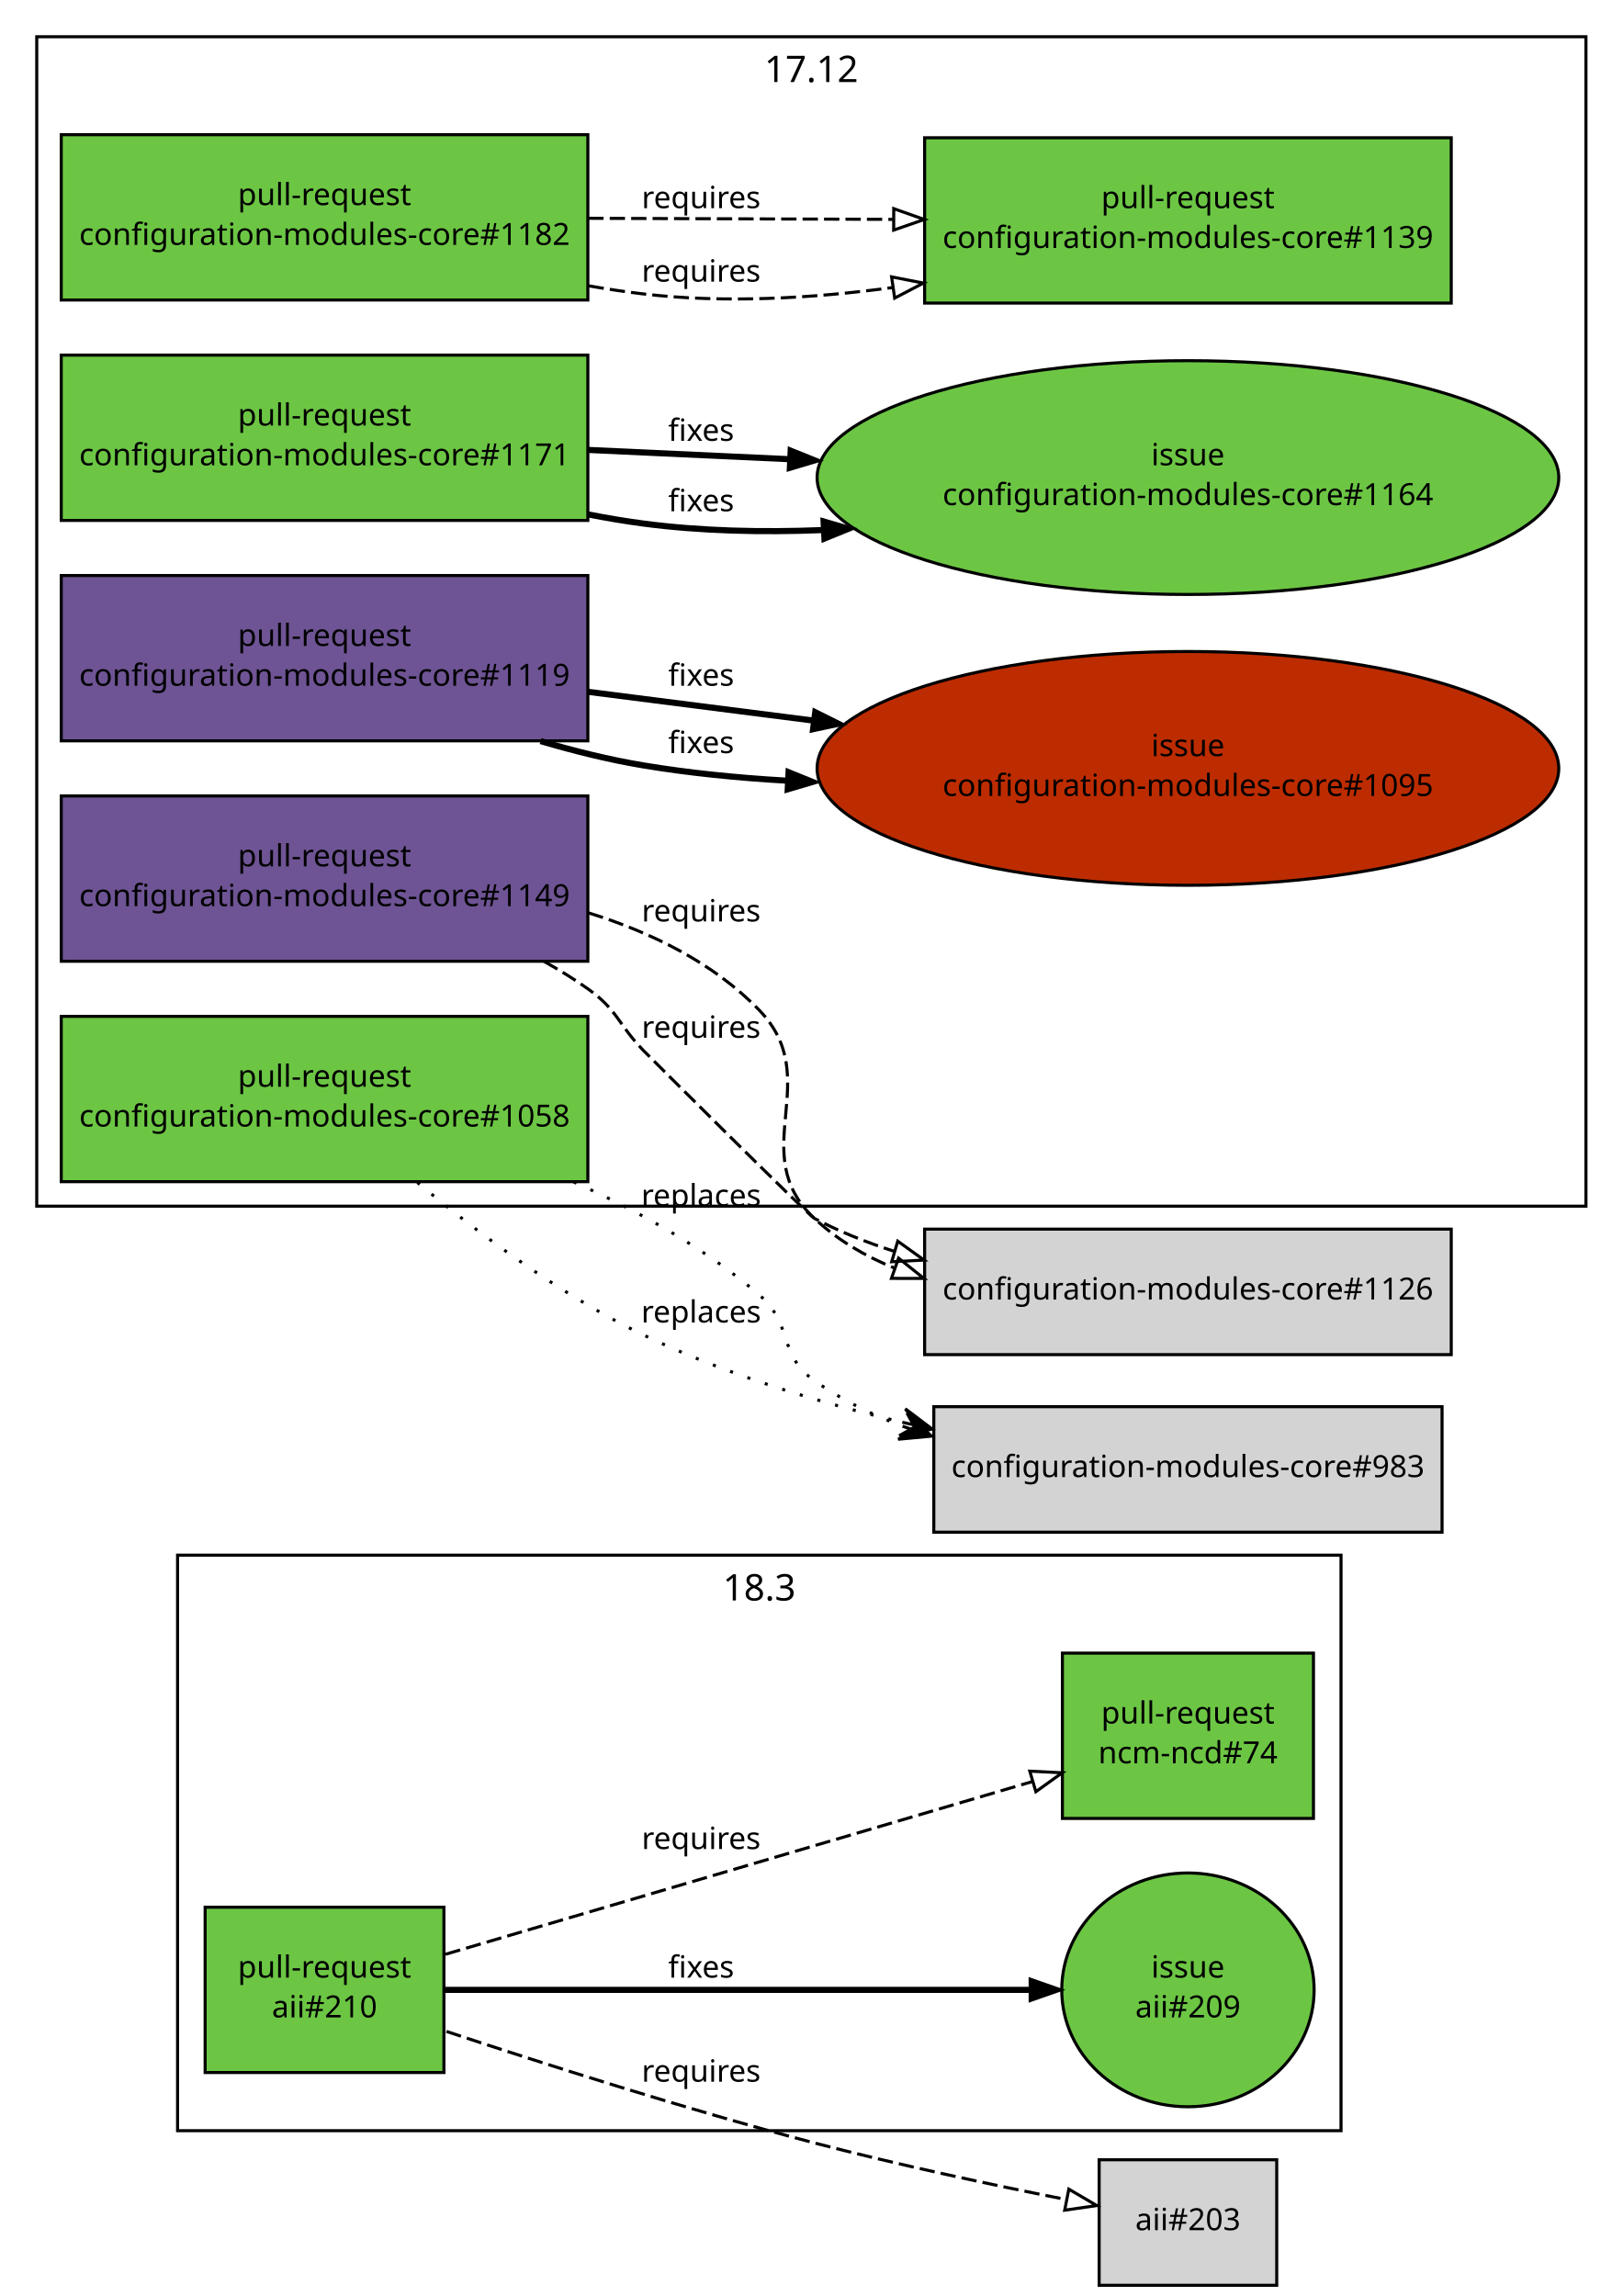
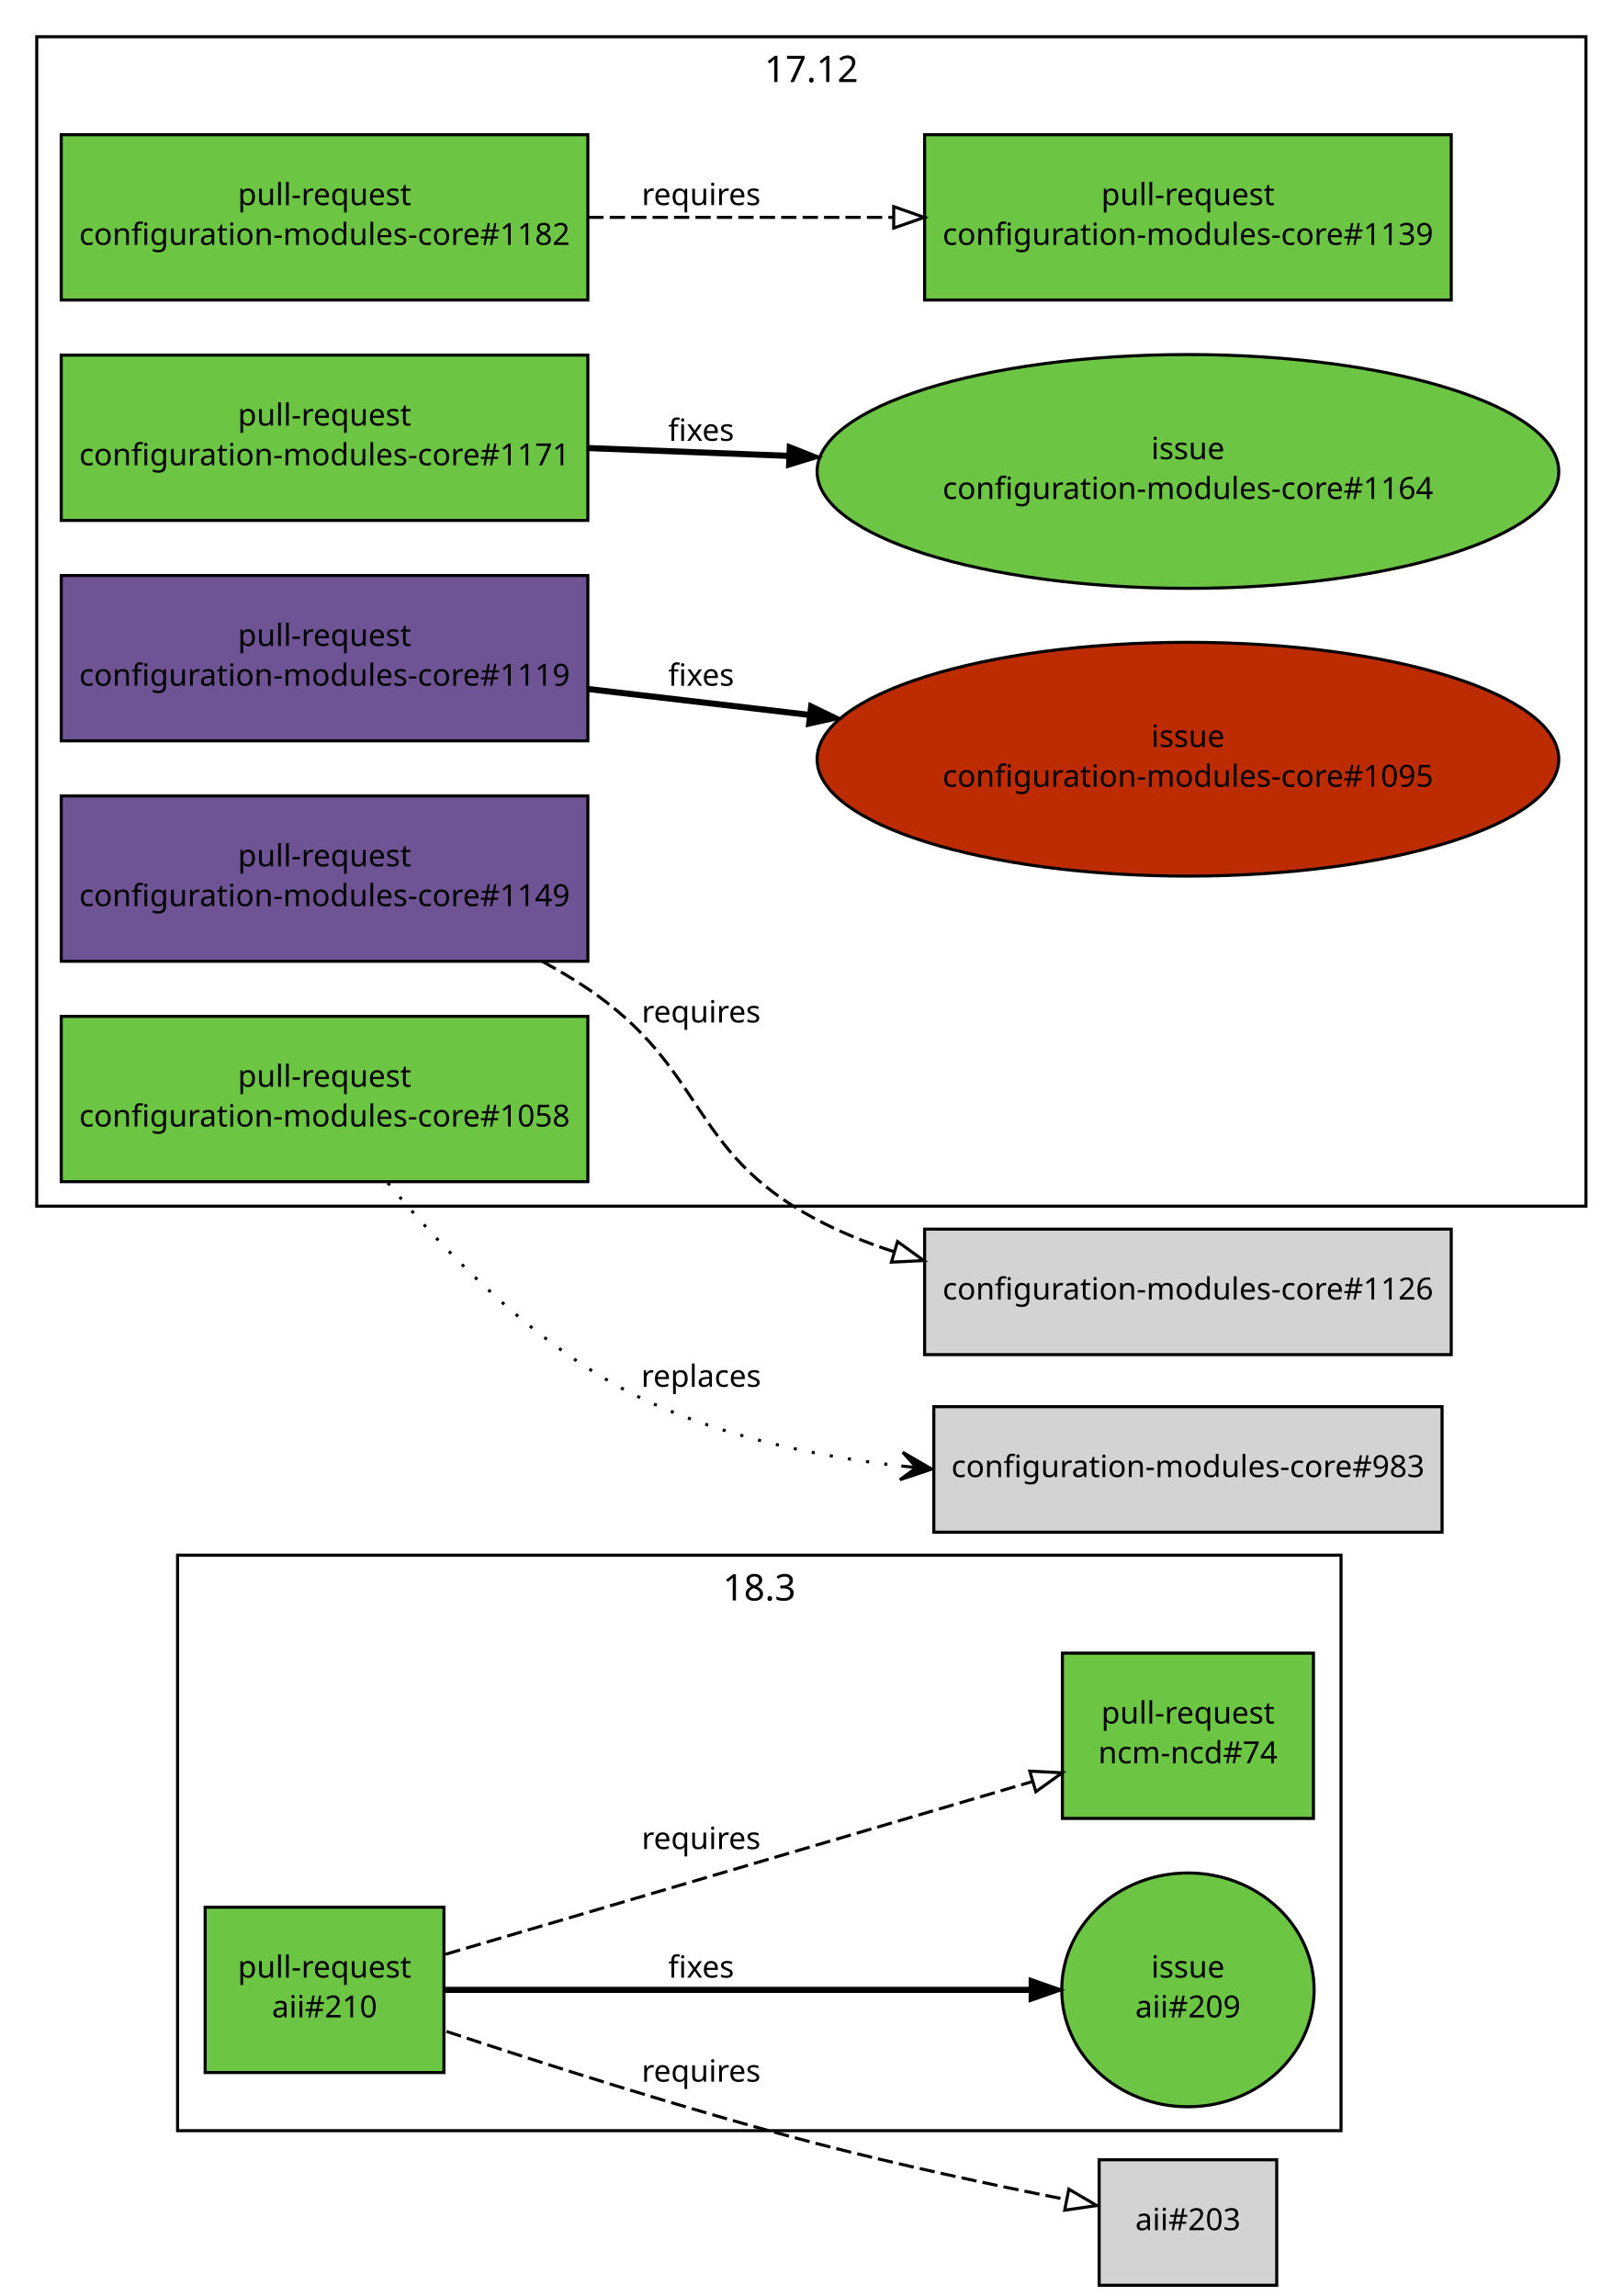
<svg xmlns="http://www.w3.org/2000/svg" xmlns:xlink="http://www.w3.org/1999/xlink" width="530pt" height="750pt" viewBox="0.00 0.00 530.00 750.00">
  <g id="graph1" class="graph" transform="scale(1 1) rotate(0) translate(4 746)">
    <polygon fill="white" stroke="white" points="-4,5 -4,-746 527,-746 527,5 -4,5" />
    <g id="graph3" class="cluster">
      <polygon fill="none" stroke="black" points="54,-50 54,-238 434,-238 434,-50 54,-50" />
      <text text-anchor="middle" x="244" y="-223.2" font-family="Sans" font-size="12.00">18.3</text>
    </g>
    <g id="graph4" class="cluster">
      <polygon fill="none" stroke="black" points="8,-352 8,-734 514,-734 514,-352 8,-352" />
      <text text-anchor="middle" x="261" y="-719.2" font-family="Sans" font-size="12.00">17.12</text>
    </g>
    <g id="node1" class="node">
      <a xlink:href="https://github.com/quattor/aii/pull/210" xlink:title="Shellfe: support active config for plugins" target="_parent">
        <polygon fill="#6cc644" stroke="black" points="141,-123 63,-123 63,-69 141,-69 141,-123" />
        <text text-anchor="middle" x="102" y="-100" font-family="Sans" font-size="10.00">pull-request</text>
        <text text-anchor="middle" x="102" y="-87" font-family="Sans" font-size="10.00">aii#210</text>
      </a>
    </g>
    <g id="node3" class="node">
      <a xlink:href="https://github.com/quattor/aii/issues/209" xlink:title="support ACTIVE_CONFIG" target="_parent">
        <ellipse fill="#6cc644" stroke="black" cx="384" cy="-96" rx="41.217" ry="38.184" />
        <text text-anchor="middle" x="384" y="-100" font-family="Sans" font-size="10.00">issue</text>
        <text text-anchor="middle" x="384" y="-87" font-family="Sans" font-size="10.00">aii#209</text>
      </a>
    </g>
    <g id="edge2" class="edge">
      <path fill="none" stroke="black" stroke-width="2" d="M141.508,-96C191.35,-96 277.184,-96 332.226,-96" />
      <polygon fill="black" stroke="black" points="332.467,-99.5 342.467,-96 332.467,-92.5 332.467,-99.5" />
      <text text-anchor="middle" x="225" y="-100" font-family="Sans" font-size="10.00">fixes</text>
    </g>
    <g id="node5" class="node">
      <a xlink:href="https://github.com/quattor/ncm-ncd/pull/74" xlink:title="Set the current active config as an attribute to the component" target="_parent">
        <polygon fill="#6cc644" stroke="black" points="425,-206 343,-206 343,-152 425,-152 425,-206" />
        <text text-anchor="middle" x="384" y="-183" font-family="Sans" font-size="10.00">pull-request</text>
        <text text-anchor="middle" x="384" y="-170" font-family="Sans" font-size="10.00">ncm-ncd#74</text>
      </a>
    </g>
    <g id="edge4" class="edge">
      <path fill="none" stroke="black" stroke-dasharray="5,2" d="M141.508,-107.628C191.596,-122.37 278.034,-147.811 333.04,-164.001" />
      <polygon fill="none" stroke="black" points="332.348,-167.446 342.929,-166.912 334.325,-160.731 332.348,-167.446" />
      <text text-anchor="middle" x="225" y="-142" font-family="Sans" font-size="10.00">requires</text>
    </g>
    <g id="node7" class="node">
      <polygon fill="lightgrey" stroke="black" points="413,-40.5 355,-40.5 355,0.5 413,0.5 413,-40.5" />
      <text text-anchor="middle" x="384" y="-17.5" font-family="Sans" font-size="10.00">aii#203</text>
    </g>
    <g id="edge6" class="edge">
      <path fill="none" stroke="black" stroke-dasharray="5,2" d="M141.812,-82.427C174.004,-71.726 220.618,-56.85 262,-46 289.189,-38.871 320.169,-32.287 344.106,-27.529" />
      <polygon fill="none" stroke="black" points="345.097,-30.901 354.235,-25.54 343.748,-24.032 345.097,-30.901" />
      <text text-anchor="middle" x="225" y="-66" font-family="Sans" font-size="10.00">requires</text>
    </g>
    <g id="node8" class="node">
      <a xlink:href="https://github.com/quattor/configuration-modules-core/pull/1182" xlink:title="ncm-opennebula: Include 5.4.x configuration" target="_parent">
        <polygon fill="#6cc644" stroke="black" points="188,-702 16,-702 16,-648 188,-648 188,-702" />
        <text text-anchor="middle" x="102" y="-679" font-family="Sans" font-size="10.00">pull-request</text>
        <text text-anchor="middle" x="102" y="-666" font-family="Sans" font-size="10.00">configuration-modules-core#1182</text>
      </a>
    </g>
    <g id="node10" class="node">
      <a xlink:href="https://github.com/quattor/configuration-modules-core/pull/1139" xlink:title="ncm-opennebula: include hugepages options" target="_parent">
-         <polygon fill="#6cc644" stroke="black" points="470,-701 298,-701 298,-647 470,-647 470,-701" />
-         <text text-anchor="middle" x="384" y="-678" font-family="Sans" font-size="10.00">pull-request</text>
-         <text text-anchor="middle" x="384" y="-665" font-family="Sans" font-size="10.00">configuration-modules-core#1139</text>
+         <polygon fill="#6cc644" stroke="black" points="470,-702 298,-702 298,-648 470,-648 470,-702" />
+         <text text-anchor="middle" x="384" y="-679" font-family="Sans" font-size="10.00">pull-request</text>
+         <text text-anchor="middle" x="384" y="-666" font-family="Sans" font-size="10.00">configuration-modules-core#1139</text>
      </a>
    </g>
    <g id="edge8" class="edge">
-       <path fill="none" stroke="black" stroke-dasharray="5,2" d="M188.262,-652.631C194.237,-651.586 200.191,-650.688 206,-650 232.497,-646.86 261.167,-648.5 287.598,-652.076" />
-       <polygon fill="none" stroke="black" points="287.209,-655.557 297.609,-653.536 288.219,-648.63 287.209,-655.557" />
-       <text text-anchor="middle" x="225" y="-654" font-family="Sans" font-size="10.00">requires</text>
-     </g>
-     <g id="edge18" class="edge">
-       <path fill="none" stroke="black" stroke-dasharray="5,2" d="M188.142,-674.695C219.565,-674.583 255.296,-674.456 287.558,-674.342" />
-       <polygon fill="none" stroke="black" points="287.913,-677.841 297.9,-674.305 287.888,-670.841 287.913,-677.841" />
-       <text text-anchor="middle" x="225" y="-678" font-family="Sans" font-size="10.00">requires</text>
+       <path fill="none" stroke="black" stroke-dasharray="5,2" d="M188.142,-675C219.565,-675 255.296,-675 287.558,-675" />
+       <polygon fill="none" stroke="black" points="287.9,-678.5 297.9,-675 287.9,-671.5 287.9,-678.5" />
+       <text text-anchor="middle" x="225" y="-679" font-family="Sans" font-size="10.00">requires</text>
    </g>
    <g id="node11" class="node">
      <a xlink:href="https://github.com/quattor/configuration-modules-core/pull/1171" xlink:title="ncm-cups enhancements and cleanups" target="_parent">
        <polygon fill="#6cc644" stroke="black" points="188,-630 16,-630 16,-576 188,-576 188,-630" />
        <text text-anchor="middle" x="102" y="-607" font-family="Sans" font-size="10.00">pull-request</text>
        <text text-anchor="middle" x="102" y="-594" font-family="Sans" font-size="10.00">configuration-modules-core#1171</text>
      </a>
    </g>
    <g id="node13" class="node">
      <a xlink:href="https://github.com/quattor/configuration-modules-core/issues/1164" xlink:title="ncm-cups 17.7.0: configuration of ServerAlias + miscellanous enhancements" target="_parent">
-         <ellipse fill="#6cc644" stroke="black" cx="384" cy="-590" rx="121.122" ry="38.184" />
-         <text text-anchor="middle" x="384" y="-594" font-family="Sans" font-size="10.00">issue</text>
-         <text text-anchor="middle" x="384" y="-581" font-family="Sans" font-size="10.00">configuration-modules-core#1164</text>
+         <ellipse fill="#6cc644" stroke="black" cx="384" cy="-592" rx="121.122" ry="38.184" />
+         <text text-anchor="middle" x="384" y="-596" font-family="Sans" font-size="10.00">issue</text>
+         <text text-anchor="middle" x="384" y="-583" font-family="Sans" font-size="10.00">configuration-modules-core#1164</text>
      </a>
    </g>
    <g id="edge10" class="edge">
-       <path fill="none" stroke="black" stroke-width="2" d="M188.192,-577.949C194.184,-576.778 200.161,-575.772 206,-575 224.85,-572.507 244.881,-572.068 264.447,-572.843" />
-       <polygon fill="black" stroke="black" points="264.464,-576.349 274.627,-573.355 264.815,-569.357 264.464,-576.349" />
-       <text text-anchor="middle" x="225" y="-579" font-family="Sans" font-size="10.00">fixes</text>
-     </g>
-     <g id="edge20" class="edge">
-       <path fill="none" stroke="black" stroke-width="2" d="M188.142,-599.029C208.79,-598.077 231.297,-597.039 253.458,-596.018" />
-       <polygon fill="black" stroke="black" points="253.78,-599.507 263.608,-595.55 253.457,-592.514 253.78,-599.507" />
+       <path fill="none" stroke="black" stroke-width="2" d="M188.142,-599.64C208.719,-598.837 231.144,-597.962 253.232,-597.101" />
+       <polygon fill="black" stroke="black" points="253.493,-600.593 263.349,-596.706 253.22,-593.599 253.493,-600.593" />
      <text text-anchor="middle" x="225" y="-602" font-family="Sans" font-size="10.00">fixes</text>
    </g>
    <g id="node14" class="node">
      <a xlink:href="https://github.com/quattor/configuration-modules-core/pull/1149" xlink:title="ncm-metaconfig: rsyslog: rainer script configuration" target="_parent">
        <polygon fill="#6e5494" stroke="black" points="188,-486 16,-486 16,-432 188,-432 188,-486" />
        <text text-anchor="middle" x="102" y="-463" font-family="Sans" font-size="10.00">pull-request</text>
        <text text-anchor="middle" x="102" y="-450" font-family="Sans" font-size="10.00">configuration-modules-core#1149</text>
      </a>
    </g>
    <g id="node16" class="node">
      <polygon fill="lightgrey" stroke="black" points="470,-344.5 298,-344.5 298,-303.5 470,-303.5 470,-344.5" />
      <text text-anchor="middle" x="384" y="-321.5" font-family="Sans" font-size="10.00">configuration-modules-core#1126</text>
    </g>
-     <g id="edge22" class="edge">
-       <path fill="none" stroke="black" stroke-dasharray="5,2" d="M188.186,-447.818C208.762,-441.429 229.062,-431.474 244,-416 265.713,-393.507 239.192,-369.382 262,-348 269.578,-340.896 278.618,-335.614 288.303,-331.721" />
-       <polygon fill="none" stroke="black" points="289.483,-335.016 297.759,-328.4 287.164,-328.412 289.483,-335.016" />
-       <text text-anchor="middle" x="225" y="-445" font-family="Sans" font-size="10.00">requires</text>
-     </g>
    <g id="edge12" class="edge">
-       <path fill="none" stroke="black" stroke-dasharray="5,2" d="M173.727,-431.922C178.699,-429.159 183.512,-426.185 188,-423 197.752,-416.079 197.73,-411.638 206,-403 207.508,-401.425 260.071,-349.017 262,-348 270.133,-343.711 278.937,-340.185 287.963,-337.286" />
-       <polygon fill="none" stroke="black" points="289.221,-340.564 297.824,-334.381 287.242,-333.85 289.221,-340.564" />
-       <text text-anchor="middle" x="225" y="-407" font-family="Sans" font-size="10.00">requires</text>
+       <path fill="none" stroke="black" stroke-dasharray="5,2" d="M173.123,-431.926C178.288,-429.149 183.306,-426.172 188,-423 226.799,-396.781 220.753,-370.169 262,-348 270.099,-343.647 278.88,-340.078 287.892,-337.153" />
+       <polygon fill="none" stroke="black" points="289.153,-340.43 297.741,-334.225 287.158,-333.72 289.153,-340.43" />
+       <text text-anchor="middle" x="225" y="-412" font-family="Sans" font-size="10.00">requires</text>
    </g>
    <g id="node17" class="node">
      <a xlink:href="https://github.com/quattor/configuration-modules-core/pull/1119" xlink:title="ncm-systemd: cleanup, restarting modified unitfiles and initial handling of unconfigured units" target="_parent">
        <polygon fill="#6e5494" stroke="black" points="188,-558 16,-558 16,-504 188,-504 188,-558" />
        <text text-anchor="middle" x="102" y="-535" font-family="Sans" font-size="10.00">pull-request</text>
        <text text-anchor="middle" x="102" y="-522" font-family="Sans" font-size="10.00">configuration-modules-core#1119</text>
      </a>
    </g>
    <g id="node19" class="node">
      <a xlink:href="https://github.com/quattor/configuration-modules-core/issues/1095" xlink:title="ncm-systemd: Manual intervention required in order for drop-in unit files to have any affect" target="_parent">
-         <ellipse fill="#bd2c00" stroke="black" cx="384" cy="-495" rx="121.122" ry="38.184" />
-         <text text-anchor="middle" x="384" y="-499" font-family="Sans" font-size="10.00">issue</text>
-         <text text-anchor="middle" x="384" y="-486" font-family="Sans" font-size="10.00">configuration-modules-core#1095</text>
+         <ellipse fill="#bd2c00" stroke="black" cx="384" cy="-498" rx="121.122" ry="38.184" />
+         <text text-anchor="middle" x="384" y="-502" font-family="Sans" font-size="10.00">issue</text>
+         <text text-anchor="middle" x="384" y="-489" font-family="Sans" font-size="10.00">configuration-modules-core#1095</text>
      </a>
    </g>
-     <g id="edge24" class="edge">
-       <path fill="none" stroke="black" stroke-width="2" d="M172.561,-503.919C183.607,-500.654 195.007,-497.832 206,-496 221.003,-493.5 236.817,-491.924 252.575,-491.01" />
-       <polygon fill="black" stroke="black" points="253.098,-494.488 262.913,-490.501 252.754,-487.497 253.098,-494.488" />
-       <text text-anchor="middle" x="225" y="-500" font-family="Sans" font-size="10.00">fixes</text>
-     </g>
    <g id="edge14" class="edge">
-       <path fill="none" stroke="black" stroke-width="2" d="M188.142,-520.003C211.204,-517.059 236.586,-513.819 261.214,-510.675" />
-       <polygon fill="black" stroke="black" points="261.867,-514.12 271.343,-509.382 260.98,-507.176 261.867,-514.12" />
+       <path fill="none" stroke="black" stroke-width="2" d="M188.142,-520.92C210.848,-518.262 235.803,-515.342 260.074,-512.502" />
+       <polygon fill="black" stroke="black" points="260.533,-515.972 270.059,-511.334 259.72,-509.02 260.533,-515.972" />
      <text text-anchor="middle" x="225" y="-522" font-family="Sans" font-size="10.00">fixes</text>
    </g>
    <g id="node20" class="node">
      <a xlink:href="https://github.com/quattor/configuration-modules-core/pull/1058" xlink:title="ncm-ssh: disable insecure ssh ciphersuites and macs" target="_parent">
        <polygon fill="#6cc644" stroke="black" points="188,-414 16,-414 16,-360 188,-360 188,-414" />
        <text text-anchor="middle" x="102" y="-391" font-family="Sans" font-size="10.00">pull-request</text>
        <text text-anchor="middle" x="102" y="-378" font-family="Sans" font-size="10.00">configuration-modules-core#1058</text>
      </a>
    </g>
    <g id="node22" class="node">
      <polygon fill="lightgrey" stroke="black" points="467,-286.5 301,-286.5 301,-245.5 467,-245.5 467,-286.5" />
      <text text-anchor="middle" x="384" y="-263.5" font-family="Sans" font-size="10.00">configuration-modules-core#983</text>
    </g>
-     <g id="edge26" class="edge">
-       <path fill="none" stroke="black" stroke-dasharray="1,5" d="M183.389,-359.903C204.581,-350.389 226.386,-338.184 244,-323 255.205,-313.34 249.929,-303.553 262,-295 270.704,-288.833 280.546,-283.964 290.771,-280.123" />
-       <polygon fill="black" stroke="black" points="300.248,-276.876 292.246,-284.374 295.517,-278.497 290.787,-280.117 290.787,-280.117 290.787,-280.117 295.517,-278.497 289.329,-275.86 300.248,-276.876 300.248,-276.876" />
-       <text text-anchor="middle" x="225" y="-352" font-family="Sans" font-size="10.00">replaces</text>
-     </g>
    <g id="edge16" class="edge">
-       <path fill="none" stroke="black" stroke-dasharray="1,5" d="M132.317,-359.746C152.069,-343.26 179.089,-322.983 206,-310 232.288,-297.317 262.579,-288.075 290.633,-281.436" />
-       <polygon fill="black" stroke="black" points="300.453,-279.195 291.705,-285.807 295.578,-280.307 290.704,-281.42 290.704,-281.42 290.704,-281.42 295.578,-280.307 289.702,-277.033 300.453,-279.195 300.453,-279.195" />
-       <text text-anchor="middle" x="225" y="-314" font-family="Sans" font-size="10.00">replaces</text>
+       <path fill="none" stroke="black" stroke-dasharray="1,5" d="M122.671,-359.608C141.643,-336.657 171.916,-305.134 206,-289 231.836,-276.771 262.012,-270.352 290.1,-267.151" />
+       <polygon fill="black" stroke="black" points="300.342,-266.112 290.848,-271.598 295.368,-266.617 290.394,-267.121 290.394,-267.121 290.394,-267.121 295.368,-266.617 289.939,-262.644 300.342,-266.112 300.342,-266.112" />
+       <text text-anchor="middle" x="225" y="-293" font-family="Sans" font-size="10.00">replaces</text>
    </g>
  </g>
</svg>
